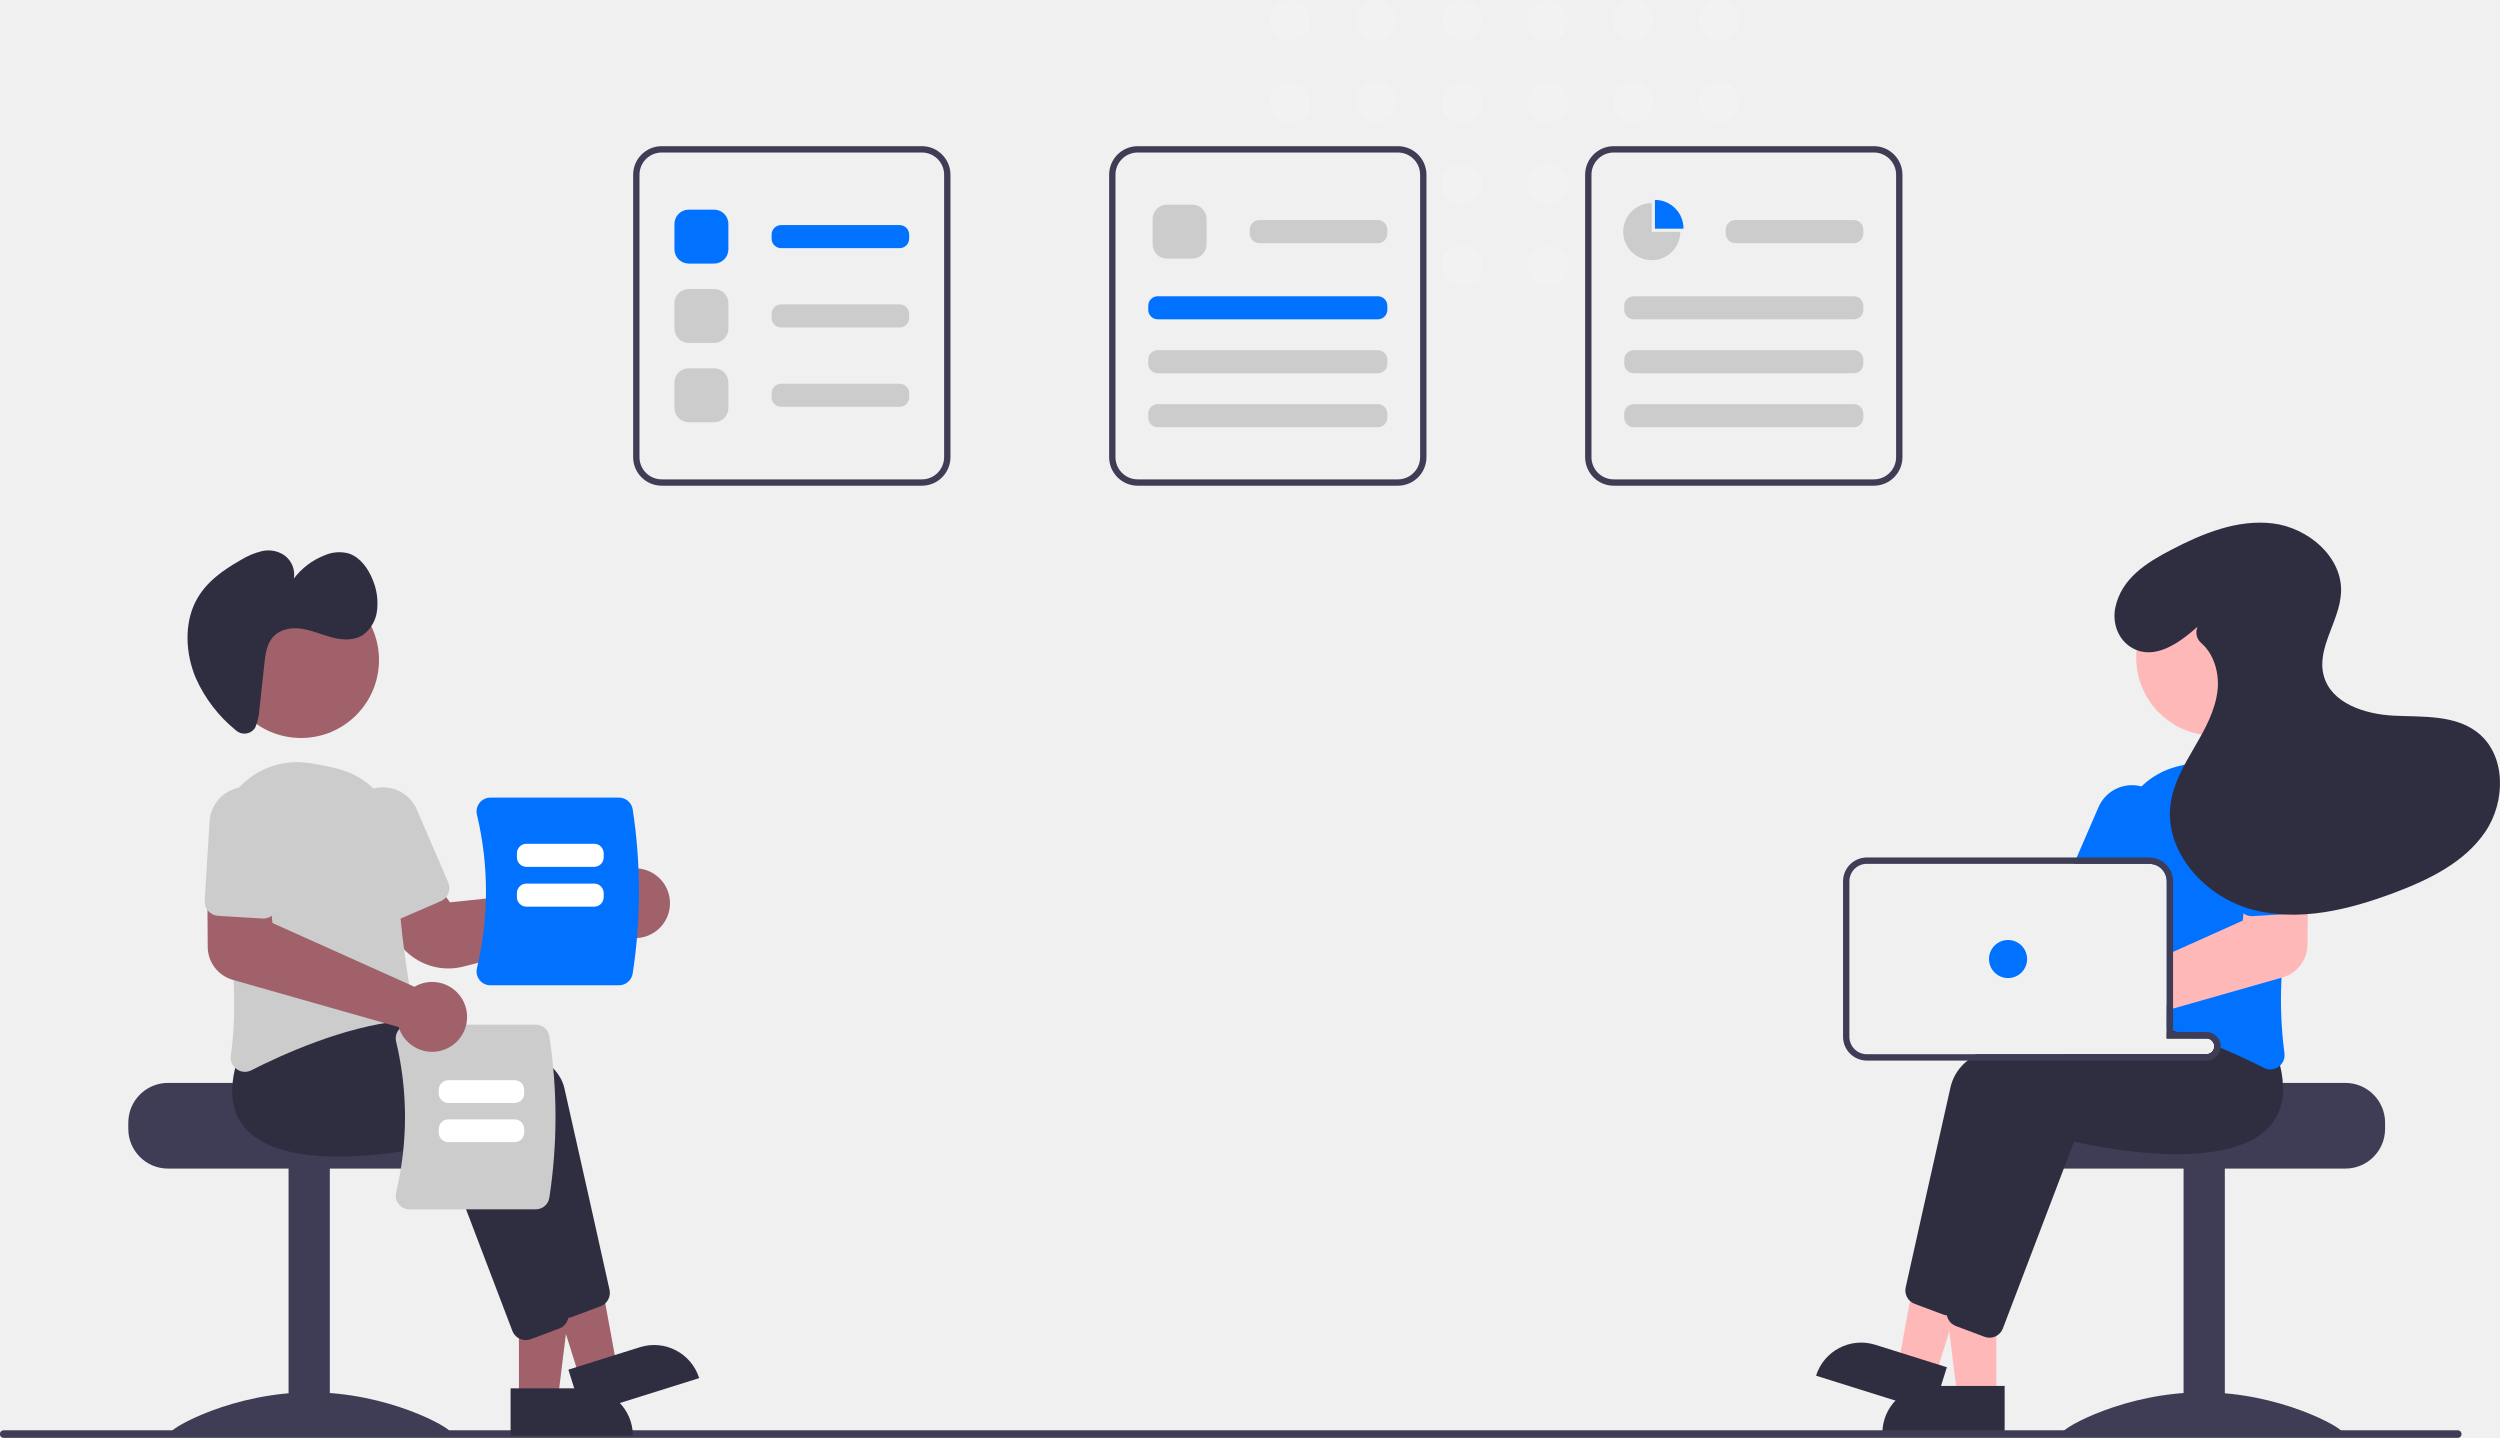
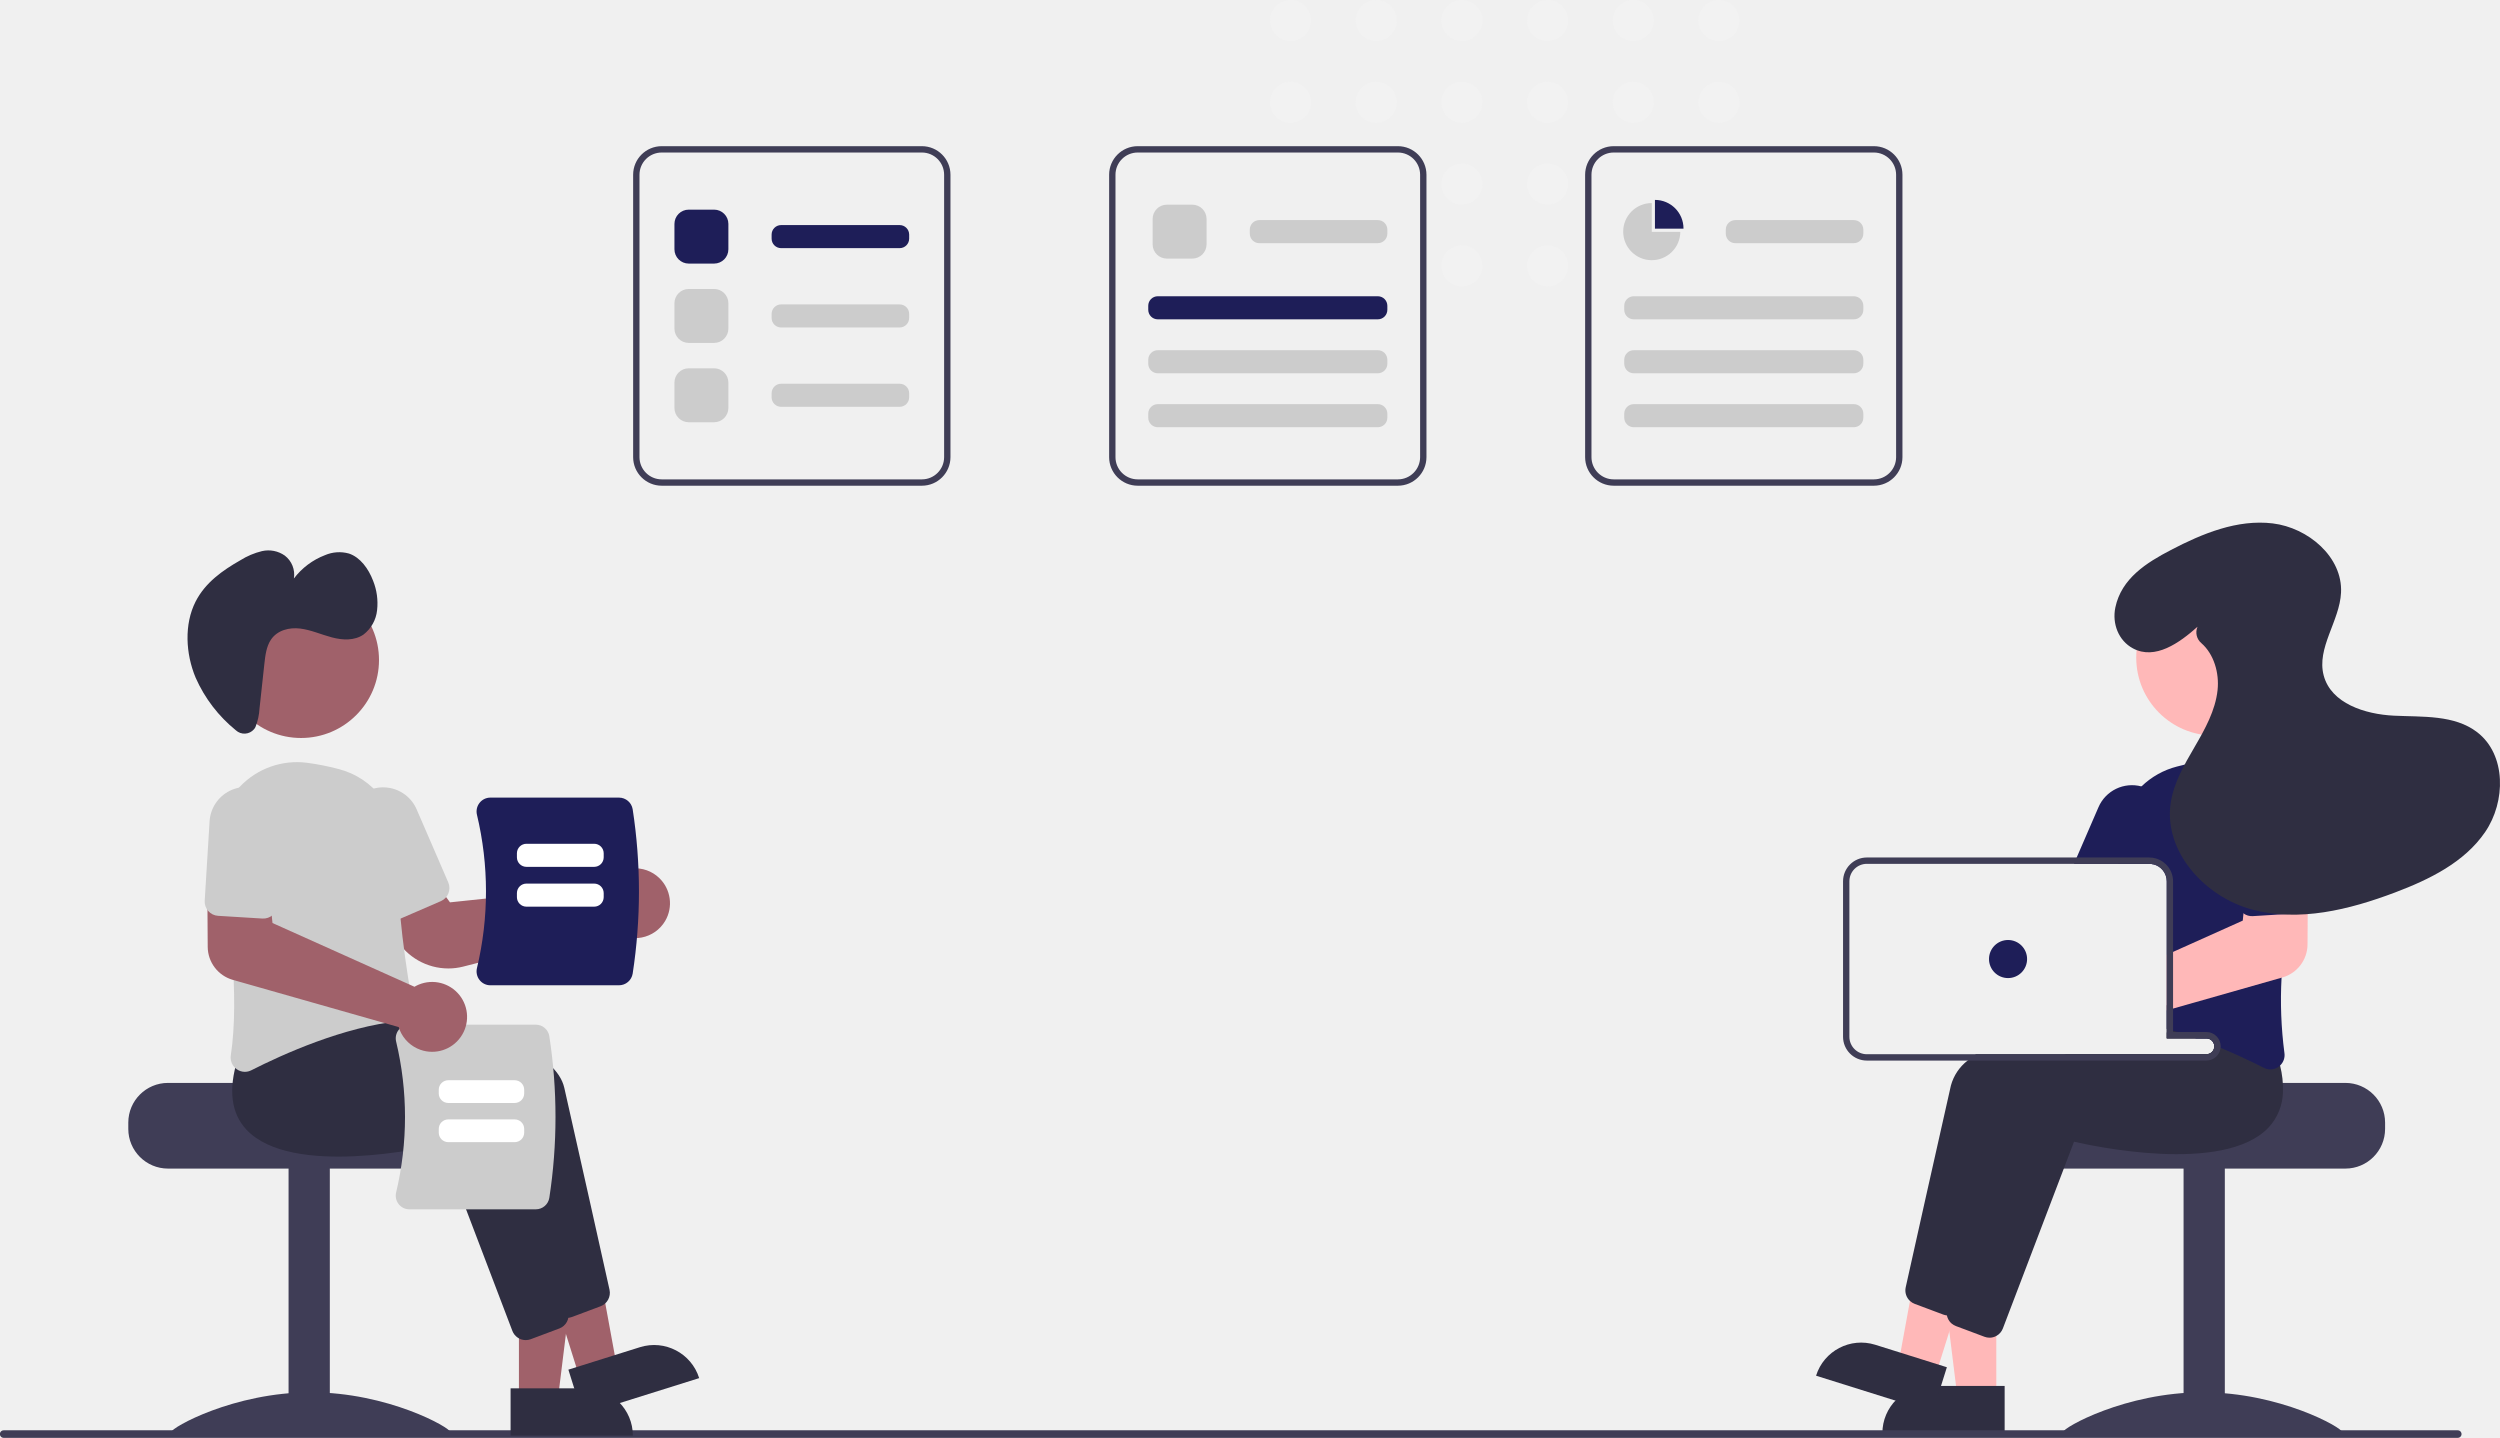
<svg xmlns="http://www.w3.org/2000/svg" id="bf042621-51ff-4860-a13c-709397cb72f6" data-name="Layer 1" width="787.827" height="453.112" viewBox="0 0 787.827 453.112">
  <circle cx="406.691" cy="6.467" r="6.467" fill="#f2f2f2" />
  <circle cx="406.691" cy="32.24" r="6.467" fill="#f2f2f2" />
  <circle cx="433.691" cy="6.467" r="6.467" fill="#f2f2f2" />
  <circle cx="433.691" cy="32.24" r="6.467" fill="#f2f2f2" />
  <circle cx="460.691" cy="6.467" r="6.467" fill="#f2f2f2" />
  <circle cx="460.691" cy="32.24" r="6.467" fill="#f2f2f2" />
  <circle cx="460.691" cy="58.013" r="6.467" fill="#f2f2f2" />
  <circle cx="460.691" cy="83.787" r="6.467" fill="#f2f2f2" />
  <circle cx="487.691" cy="6.467" r="6.467" fill="#f2f2f2" />
  <circle cx="487.691" cy="32.24" r="6.467" fill="#f2f2f2" />
  <circle cx="487.691" cy="58.013" r="6.467" fill="#f2f2f2" />
  <circle cx="487.691" cy="83.787" r="6.467" fill="#f2f2f2" />
  <circle cx="514.691" cy="6.467" r="6.467" fill="#f2f2f2" />
  <circle cx="514.691" cy="32.24" r="6.467" fill="#f2f2f2" />
  <circle cx="541.691" cy="6.467" r="6.467" fill="#f2f2f2" />
  <circle cx="541.691" cy="32.24" r="6.467" fill="#f2f2f2" />
  <path d="M945.2,564.702H897.191c0,1.38-49.48,2.5-49.48,2.5a12.86,12.86,0,0,0-2.11,2,12.41,12.41,0,0,0-2.9,8v2a12.505,12.505,0,0,0,12.5,12.5h90a12.511,12.511,0,0,0,12.5-12.5v-2A12.517,12.517,0,0,0,945.2,564.702Z" transform="translate(-206.0863 -223.444)" fill="#3f3d56" />
  <rect x="688.109" y="367.762" width="13" height="84" fill="#3f3d56" />
  <path d="M944.196,674.749c0,1.405-19.699.543-44,.543s-44,.861-44-.543,19.699-12.543,44-12.543S944.196,673.345,944.196,674.749Z" transform="translate(-206.0863 -223.444)" fill="#3f3d56" />
  <polygon points="629.1 440.257 616.84 440.256 611.007 392.968 629.102 392.969 629.1 440.257" fill="#ffb8b8" />
  <path d="M608.083,436.753h23.644a0,0,0,0,1,0,0v14.887a0,0,0,0,1,0,0H593.196a0,0,0,0,1,0,0v0A14.887,14.887,0,0,1,608.083,436.753Z" fill="#2f2e41" />
  <polygon points="609.962 433.414 598.265 429.743 606.857 382.878 624.121 388.296 609.962 433.414" fill="#ffb8b8" />
  <path d="M794.615,648.193h23.644a0,0,0,0,1,0,0v14.887a0,0,0,0,1,0,0H779.728a0,0,0,0,1,0,0v0A14.887,14.887,0,0,1,794.615,648.193Z" transform="translate(26.87877 -432.5975) rotate(17.42262)" fill="#2f2e41" />
  <path d="M912.367,556.505a37.871,37.871,0,0,0-1.52-7.02l-2.29-2.88-5.96-7.48-.26.01c-.44.02-2.271.12-5.1.34h-.03c-1.75.14-3.89.32-6.32.55-.64.07-1.31.13-2,.2v10.44h12.5a2.504,2.504,0,0,1,2.48,2.18c.01.11.02.21.02.32a2.501,2.501,0,0,1-2.5,2.5h-72.6a28.406,28.406,0,0,0-2.66,2,14.882,14.882,0,0,0-5.25,7.86c-4.24,18.64-11.97,53.4-14.25,63.61a4.538,4.538,0,0,0,1.35,4.28,4.436,4.436,0,0,0,1.47.91l9.02,3.38a4.793,4.793,0,0,0,1.15.27c.05,0,.09.01.14.01a2.614,2.614,0,0,0,.28.01,4.532,4.532,0,0,0,4.21-2.9l7.12-18.68,10.97-28.8,4.34-11.39c5.03,1.18,47.23,10.52,61.36-4.53a16.068,16.068,0,0,0,3.24-5.11A20.802,20.802,0,0,0,912.367,556.505Z" transform="translate(-206.0863 -223.444)" fill="#2f2e41" />
  <path d="M924.607,559.225c-.22-.89-.47-1.81-.76-2.74l-8.25-10.36-.26.01c-.521.03-2.99.16-6.78.47-4.3.36-10.31.94-17.06,1.85-.2.02-.41.05-.61.08-.66.09-1.33.18-2,.28v1.85h12.5a2.504,2.504,0,0,1,2.48,2.18c.01.11.02.21.02.32a2.501,2.501,0,0,1-2.5,2.5H857.207c-1.93.63-3.79,1.29-5.57,2-9.34,3.7-16.33,8.55-17.76,14.86-.48,2.12-1.01,4.45-1.57,6.93-2.08,9.22-4.61,20.51-6.9,30.77v.01c-.47,2.12-.94,4.18-1.39,6.18-1.91,8.6-3.53,15.89-4.39,19.72-.02.11-.04.21-.06.32v.02a4.667,4.667,0,0,0,.28,2.29l.01.01v.01a4.43,4.43,0,0,0,1.3,1.79,4.593,4.593,0,0,0,1.29.75l9.02,3.38a4.58,4.58,0,0,0,1.57.29,4.435,4.435,0,0,0,2.15-.55,4.501,4.501,0,0,0,2.06-2.35l19.42-50.96,3.01-7.91c5.03,1.18,47.23,10.51,61.36-4.53a16.891,16.891,0,0,0,4.48-11.07A29.686,29.686,0,0,0,924.607,559.225Z" transform="translate(-206.0863 -223.444)" fill="#2f2e41" />
-   <path d="M923.497,471.005c-.16-.19-.33-.38-.51-.56a24.472,24.472,0,0,0-20.97-7.39,79.362,79.362,0,0,0-9.91,1.95,24.981,24.981,0,0,0-11.18,6.27,24.414,24.414,0,0,0-7.41,18.2c.04,1.37.05,2.77.03,4.19,0,.66-.01,1.33-.02,2h9.86a5.32,5.32,0,0,1,1.27.15,5.511,5.511,0,0,1,4.23,5.35v46.52c.67.19,1.34.38,2,.58.21.07.41.13.61.19.23.07.46.14.68.21q3.045.945,5.95,2h3.26a2.504,2.504,0,0,1,2.48,2.18c.68.27,1.34.54,1.99.81,2.31.96,4.5,1.92,6.51,2.85,2.71,1.24,5.12,2.42,7.14,3.45a4.587,4.587,0,0,0,2.05.5,4.404,4.404,0,0,0,2.6-.86,5.531,5.531,0,0,0,.45-.37,4.505,4.505,0,0,0,1.37-3.98,128.087,128.087,0,0,1-.9-23.7c.28-6.65.88-13.47,1.66-20.06.42-3.57.89-7.07,1.38-10.44.47-3.22.97-6.31,1.46-9.23A24.607,24.607,0,0,0,923.497,471.005Z" transform="translate(-206.0863 -223.444)" fill="#0072ff" />
-   <path d="M882.507,471.825a11.859,11.859,0,0,0-1.58-.55,11.499,11.499,0,0,0-13.54,6.53l-6.87,15.86-.86,2h23.73a5.32,5.32,0,0,1,1.27.15l.8-1.85,3.04-7.02A11.512,11.512,0,0,0,882.507,471.825Z" transform="translate(-206.0863 -223.444)" fill="#0072ff" />
+   <path d="M923.497,471.005c-.16-.19-.33-.38-.51-.56a24.472,24.472,0,0,0-20.97-7.39,79.362,79.362,0,0,0-9.91,1.95,24.981,24.981,0,0,0-11.18,6.27,24.414,24.414,0,0,0-7.41,18.2c.04,1.37.05,2.77.03,4.19,0,.66-.01,1.33-.02,2h9.86a5.32,5.32,0,0,1,1.27.15,5.511,5.511,0,0,1,4.23,5.35v46.52c.67.19,1.34.38,2,.58.21.07.41.13.61.19.23.07.46.14.68.21q3.045.945,5.95,2h3.26a2.504,2.504,0,0,1,2.48,2.18c.68.27,1.34.54,1.99.81,2.31.96,4.5,1.92,6.51,2.85,2.71,1.24,5.12,2.42,7.14,3.45a4.587,4.587,0,0,0,2.05.5,4.404,4.404,0,0,0,2.6-.86,5.531,5.531,0,0,0,.45-.37,4.505,4.505,0,0,0,1.37-3.98,128.087,128.087,0,0,1-.9-23.7c.28-6.65.88-13.47,1.66-20.06.42-3.57.89-7.07,1.38-10.44.47-3.22.97-6.31,1.46-9.23A24.607,24.607,0,0,0,923.497,471.005Z" transform="translate(-206.0863 -223.444)" fill="#1e1e58" />
+   <path d="M882.507,471.825a11.859,11.859,0,0,0-1.58-.55,11.499,11.499,0,0,0-13.54,6.53l-6.87,15.86-.86,2h23.73a5.32,5.32,0,0,1,1.27.15l.8-1.85,3.04-7.02A11.512,11.512,0,0,0,882.507,471.825Z" transform="translate(-206.0863 -223.444)" fill="#1e1e58" />
  <circle cx="697.756" cy="207.242" r="24.561" fill="#ffb8b8" />
  <path d="M928.117,501.045l-14.02.38-1.02,9.85-.23,2.28-21.96,9.86-2,.9v17.53l2-.57,6.32-1.8h.03l27.84-7.93.32-.09a10.879,10.879,0,0,0,7.86-10.35l.07-11.63.06-8.57Z" transform="translate(-206.0863 -223.444)" fill="#ffb8b8" />
-   <path d="M932.677,481.565a11.502,11.502,0,0,0-22.96,1.41l1.53,24.96a4.486,4.486,0,0,0,1.83,3.34,4.435,4.435,0,0,0,2.94.87l10.72-.66,3.25-.2a4.385,4.385,0,0,0,3.1-1.51,3.137,3.137,0,0,0,.24-.3,4.469,4.469,0,0,0,.88-2.96Z" transform="translate(-206.0863 -223.444)" fill="#0072ff" />
+   <path d="M932.677,481.565a11.502,11.502,0,0,0-22.96,1.41l1.53,24.96a4.486,4.486,0,0,0,1.83,3.34,4.435,4.435,0,0,0,2.94.87l10.72-.66,3.25-.2a4.385,4.385,0,0,0,3.1-1.51,3.137,3.137,0,0,0,.24-.3,4.469,4.469,0,0,0,.88-2.96Z" transform="translate(-206.0863 -223.444)" fill="#1e1e58" />
  <path d="M892.177,548.665h-1.29v-.13c-.66.09-1.33.18-2,.28v1.85h9.24Q895.217,549.615,892.177,548.665Zm0,0h-1.29v-.13c-.66.09-1.33.18-2,.28v1.85h9.24Q895.217,549.615,892.177,548.665Zm9.21,0h-10.5v-47.5a7.511,7.511,0,0,0-5.43-7.2,7.051,7.051,0,0,0-2.07-.3h-89a7.509,7.509,0,0,0-7.5,7.5v49a7.503,7.503,0,0,0,7.5,7.5h107a4.505,4.505,0,0,0,4.47-4.01,3.903,3.903,0,0,0,.03-.49A4.507,4.507,0,0,0,901.387,548.665Zm2.5,4.5a2.501,2.501,0,0,1-2.5,2.5h-107a5.503,5.503,0,0,1-5.5-5.5v-49a5.503,5.503,0,0,1,5.5-5.5h89a5.32,5.32,0,0,1,1.27.15,5.511,5.511,0,0,1,4.23,5.35v49.5h12.5a2.504,2.504,0,0,1,2.48,2.18C903.877,552.955,903.887,553.055,903.887,553.165Zm-11.71-4.5h-1.29v-.13c-.66.09-1.33.18-2,.28v1.85h9.24Q895.217,549.615,892.177,548.665Z" transform="translate(-206.0863 -223.444)" fill="#3f3d56" />
-   <circle cx="632.797" cy="302.223" r="6" fill="#0072ff" />
+   <circle cx="632.797" cy="302.223" r="6" fill="#1e1e58" />
  <path d="M898.598,420.943c-5.705,5.096-13.354,10.566-20.339,6.833-4.587-2.452-6.629-7.828-5.558-12.917,1.926-9.152,9.838-14.097,17.499-18.095,9.959-5.197,20.949-9.729,32.1-8.378s22.047,10.566,21.521,21.787c-.423,9.024-7.792,17.442-5.459,26.169,2.348,8.783,13.008,12.184,22.089,12.631s19.077-.327,26.28,5.219c9.189,7.076,9.042,21.872,2.5,31.449s-17.588,14.966-28.439,19.063c-14.376,5.428-30.177,9.349-45.017,5.359s-27.83-18.227-25.654-33.439c.919-6.425,4.3-12.193,7.562-17.805s6.544-11.463,7.229-17.917c.571-5.379-1.138-11.316-5.105-14.781a4.437,4.437,0,0,1-1.256-5.067Z" transform="translate(-206.0863 -223.444)" fill="#2f2e41" />
  <path d="M207.277,676.556H980.571a1.191,1.191,0,1,0,0-2.381H207.277a1.191,1.191,0,1,0,0,2.381Z" transform="translate(-206.0863 -223.444)" fill="#3f3d56" />
  <path d="M246.516,577.202v2a12.511,12.511,0,0,0,12.5,12.5h90a12.505,12.505,0,0,0,12.5-12.5v-2a12.41,12.41,0,0,0-2.9-8,12.86,12.86,0,0,0-2.11-2s-49.48-1.12-49.48-2.5H259.016A12.517,12.517,0,0,0,246.516,577.202Z" transform="translate(-206.0863 -223.444)" fill="#3f3d56" />
  <rect x="297.021" y="591.206" width="13" height="84" transform="translate(400.9559 1042.968) rotate(-180)" fill="#3f3d56" />
  <path d="M260.021,674.749c0,1.405,19.699.543,44,.543s44,.861,44-.543-19.699-12.543-44-12.543S260.021,673.345,260.021,674.749Z" transform="translate(-206.0863 -223.444)" fill="#3f3d56" />
  <polygon points="163.53 441.018 175.79 441.018 181.622 393.73 163.528 393.731 163.53 441.018" fill="#a0616a" />
  <path d="M366.99,660.959h38.531a0,0,0,0,1,0,0v14.887a0,0,0,0,1,0,0H381.876a14.887,14.887,0,0,1-14.887-14.887v0A0,0,0,0,1,366.99,660.959Z" transform="translate(566.4541 1113.343) rotate(179.9974)" fill="#2f2e41" />
  <polygon points="182.668 434.176 194.365 430.505 185.773 383.64 168.509 389.058 182.668 434.176" fill="#a0616a" />
  <path d="M386.544,648.955h38.531a0,0,0,0,1,0,0V663.841a0,0,0,0,1,0,0H401.43a14.887,14.887,0,0,1-14.887-14.887v0a0,0,0,0,1,0,0Z" transform="translate(783.451 937.7315) rotate(162.5774)" fill="#2f2e41" />
  <path d="M380.552,635.855,358.125,576.984c-5.031,1.182-47.227,10.519-61.359-4.528-4.843-5.157-5.788-12.629-2.808-22.208l8.248-10.364.256.014c3.118.164,76.435,4.273,81.461,26.389,4.238,18.645,11.977,53.405,14.247,63.615a4.516,4.516,0,0,1-2.814,5.184l-9.019,3.382a4.462,4.462,0,0,1-1.572.286A4.513,4.513,0,0,1,380.552,635.855Z" transform="translate(-206.0863 -223.444)" fill="#2f2e41" />
  <path d="M367.552,642.855,345.125,583.984c-5.032,1.182-47.227,10.518-61.359-4.528-4.843-5.157-5.788-12.629-2.808-22.208l8.248-10.364.256.014c3.118.164,76.435,4.273,81.461,26.389,4.238,18.645,11.977,53.405,14.247,63.615a4.516,4.516,0,0,1-2.814,5.184l-9.019,3.382a4.462,4.462,0,0,1-1.572.286A4.513,4.513,0,0,1,367.552,642.855Z" transform="translate(-206.0863 -223.444)" fill="#2f2e41" />
  <path d="M347.379,528.637a19.196,19.196,0,0,1-16.485-9.372l-7.123-12.066,16.929-9.253,7.188,9.856,48.774-5.139a10.559,10.559,0,0,1,.799-1.234h0a11.016,11.016,0,0,1,7.873-4.314,10.893,10.893,0,0,1,8.493,3.012A11.023,11.023,0,0,1,415.688,513.692a11.004,11.004,0,0,1-16.113,3.151,10.402,10.402,0,0,1-.823-.7l-46.715,11.911A18.837,18.837,0,0,1,347.379,528.637Z" transform="translate(-206.0863 -223.444)" fill="#a0616a" />
  <path d="M280.641,560.356a4.507,4.507,0,0,1-1.819-4.349c2.782-18.343-.419-44.619-3.595-63.433A24.795,24.795,0,0,1,302.787,463.813a79.868,79.868,0,0,1,9.913,1.954h0a24.596,24.596,0,0,1,18.582,24.468c-.475,18.154,3.211,40.806,4.818,49.701a4.519,4.519,0,0,1-.834,3.511,4.392,4.392,0,0,1-3.095,1.75c-17.808,1.817-37.012,10.502-46.875,15.517a4.501,4.501,0,0,1-2.05.501A4.429,4.429,0,0,1,280.641,560.356Z" transform="translate(-206.0863 -223.444)" fill="#ccc" />
  <path d="M328.712,513.045a4.471,4.471,0,0,1-2.474-2.397l-9.931-22.942a11.5,11.5,0,1,1,21.107-9.136l9.932,22.942a4.506,4.506,0,0,1-2.342,5.917l-12.848,5.562a4.469,4.469,0,0,1-3.444.055Z" transform="translate(-206.0863 -223.444)" fill="#ccc" />
  <circle cx="94.873" cy="208.003" r="24.561" fill="#a0616a" />
  <path d="M286.117,453.268a3.974,3.974,0,0,1-5.69.327,44.426,44.426,0,0,1-12.672-16.549c-3.193-7.611-3.661-16.899-.027-24.033,3.072-6.031,8.587-9.87,14.092-13.007a22.993,22.993,0,0,1,6.848-2.894,8.994,8.994,0,0,1,7.154,1.407,7.544,7.544,0,0,1,2.878,7.227,22.354,22.354,0,0,1,9.802-7.357,11.365,11.365,0,0,1,7.554-.506c3.536,1.18,6.153,4.75,7.609,8.586a19.141,19.141,0,0,1,1.255,9.264,11.129,11.129,0,0,1-4.269,7.671c-2.884,1.99-6.599,1.788-9.953.907s-6.609-2.374-10.021-2.79-7.194.486-9.227,3.53c-1.432,2.143-1.769,4.967-2.061,7.658l-1.519,13.999a18.548,18.548,0,0,1-1.278,5.84A3.251,3.251,0,0,1,286.117,453.268Z" transform="translate(-206.0863 -223.444)" fill="#2f2e41" />
  <path d="M374.954,604.538H335.082a4.247,4.247,0,0,1-3.355-1.626,4.318,4.318,0,0,1-.807-3.705,102.328,102.328,0,0,0-0-47.525,4.319,4.319,0,0,1,.807-3.705,4.247,4.247,0,0,1,3.355-1.626h39.873a4.303,4.303,0,0,1,4.237,3.606,167.506,167.506,0,0,1,0,50.975A4.303,4.303,0,0,1,374.954,604.538Z" transform="translate(-206.0863 -223.444)" fill="#ccc" />
  <path d="M344.352,568.028v-1.172a3.003,3.003,0,0,1,3-3h20.924a3.003,3.003,0,0,1,3,3v1.172a3.003,3.003,0,0,1-3,3H347.352A3.003,3.003,0,0,1,344.352,568.028Z" transform="translate(-206.0863 -223.444)" fill="#fff" />
  <path d="M344.352,580.373v-1.172a3.003,3.003,0,0,1,3-3h20.924a3.003,3.003,0,0,1,3,3v1.172a3.003,3.003,0,0,1-3,3H347.352A3.003,3.003,0,0,1,344.352,580.373Z" transform="translate(-206.0863 -223.444)" fill="#fff" />
-   <path d="M357.214,532.285a4.391,4.391,0,0,1-.821-3.766,104.001,104.001,0,0,0-0-48.306,4.392,4.392,0,0,1,.821-3.766,4.318,4.318,0,0,1,3.41-1.652H401.152a4.373,4.373,0,0,1,4.307,3.665,170.239,170.239,0,0,1,0,51.813,4.373,4.373,0,0,1-4.307,3.665H360.625A4.318,4.318,0,0,1,357.214,532.285Z" transform="translate(-206.0863 -223.444)" fill="#0072ff" />
+   <path d="M357.214,532.285a4.391,4.391,0,0,1-.821-3.766,104.001,104.001,0,0,0-0-48.306,4.392,4.392,0,0,1,.821-3.766,4.318,4.318,0,0,1,3.41-1.652H401.152a4.373,4.373,0,0,1,4.307,3.665,170.239,170.239,0,0,1,0,51.813,4.373,4.373,0,0,1-4.307,3.665H360.625A4.318,4.318,0,0,1,357.214,532.285Z" transform="translate(-206.0863 -223.444)" fill="#1e1e58" />
  <path d="M393.331,496.617H371.982a3.003,3.003,0,0,1-3-3v-1.274a3.003,3.003,0,0,1,3-3h21.349a3.003,3.003,0,0,1,3,3v1.274A3.003,3.003,0,0,1,393.331,496.617Z" transform="translate(-206.0863 -223.444)" fill="#fff" />
  <path d="M393.331,509.164H371.982a3.003,3.003,0,0,1-3-3V504.89a3.003,3.003,0,0,1,3-3h21.349a3.003,3.003,0,0,1,3,3V506.164A3.003,3.003,0,0,1,393.331,509.164Z" transform="translate(-206.0863 -223.444)" fill="#fff" />
  <path d="M338.619,554.283a11.019,11.019,0,0,1-6.534-6.158,10.259,10.259,0,0,1-.359-1.019l-52.322-14.893a10.88,10.88,0,0,1-7.861-10.343l-.128-20.202,19.286.516,1.257,12.134L336.699,534.406a10.567,10.567,0,0,1,1.312-.665h0a11.01,11.01,0,1,1,.609,20.541Z" transform="translate(-206.0863 -223.444)" fill="#a0616a" />
  <path d="M271.716,510.538a4.471,4.471,0,0,1-1.12-3.258l1.534-24.953a11.5,11.5,0,1,1,22.956,1.412L293.552,508.692a4.506,4.506,0,0,1-4.768,4.215l-13.974-.859a4.469,4.469,0,0,1-3.095-1.511Z" transform="translate(-206.0863 -223.444)" fill="#ccc" />
  <path d="M496.608,376.508h-82a9.01,9.01,0,0,1-9-9v-89a9.01,9.01,0,0,1,9-9h82a9.01,9.01,0,0,1,9,9v89A9.01,9.01,0,0,1,496.608,376.508Zm-82-105a7.008,7.008,0,0,0-7,7v89a7.008,7.008,0,0,0,7,7h82a7.008,7.008,0,0,0,7-7v-89a7.008,7.008,0,0,0-7-7Z" transform="translate(-206.0863 -223.444)" fill="#3f3d56" />
  <path d="M646.608,376.508h-82a9.01,9.01,0,0,1-9-9v-89a9.01,9.01,0,0,1,9-9h82a9.01,9.01,0,0,1,9,9v89A9.01,9.01,0,0,1,646.608,376.508Zm-82-105a7.008,7.008,0,0,0-7,7v89a7.008,7.008,0,0,0,7,7h82a7.008,7.008,0,0,0,7-7v-89a7.008,7.008,0,0,0-7-7Z" transform="translate(-206.0863 -223.444)" fill="#3f3d56" />
-   <path d="M431.123,306.508h-8a4.505,4.505,0,0,1-4.5-4.5v-8a4.505,4.505,0,0,1,4.5-4.5h8a4.505,4.505,0,0,1,4.5,4.5v8A4.505,4.505,0,0,1,431.123,306.508Z" transform="translate(-206.0863 -223.444)" fill="#0072ff" />
+   <path d="M431.123,306.508h-8a4.505,4.505,0,0,1-4.5-4.5v-8a4.505,4.505,0,0,1,4.5-4.5h8a4.505,4.505,0,0,1,4.5,4.5v8A4.505,4.505,0,0,1,431.123,306.508Z" transform="translate(-206.0863 -223.444)" fill="#1e1e58" />
  <path d="M431.123,331.508h-8a4.505,4.505,0,0,1-4.5-4.5v-8a4.505,4.505,0,0,1,4.5-4.5h8a4.505,4.505,0,0,1,4.5,4.5v8A4.505,4.505,0,0,1,431.123,331.508Z" transform="translate(-206.0863 -223.444)" fill="#ccc" />
-   <path d="M489.593,301.645H452.244a3.003,3.003,0,0,1-3-3v-1.274a3.003,3.003,0,0,1,3-3h37.349a3.003,3.003,0,0,1,3,3v1.274A3.003,3.003,0,0,1,489.593,301.645Z" transform="translate(-206.0863 -223.444)" fill="#0072ff" />
+   <path d="M489.593,301.645H452.244a3.003,3.003,0,0,1-3-3v-1.274a3.003,3.003,0,0,1,3-3h37.349a3.003,3.003,0,0,1,3,3v1.274A3.003,3.003,0,0,1,489.593,301.645Z" transform="translate(-206.0863 -223.444)" fill="#1e1e58" />
  <path d="M581.813,304.939h-8a4.505,4.505,0,0,1-4.5-4.5v-8a4.505,4.505,0,0,1,4.5-4.5h8a4.505,4.505,0,0,1,4.5,4.5v8A4.505,4.505,0,0,1,581.813,304.939Z" transform="translate(-206.0863 -223.444)" fill="#ccc" />
  <path d="M640.283,300.076H602.934a3.003,3.003,0,0,1-3-3v-1.274a3.003,3.003,0,0,1,3-3h37.349a3.003,3.003,0,0,1,3,3v1.274A3.003,3.003,0,0,1,640.283,300.076Z" transform="translate(-206.0863 -223.444)" fill="#ccc" />
-   <path d="M640.283,324.076H570.934a3.003,3.003,0,0,1-3-3v-1.274a3.003,3.003,0,0,1,3-3h69.349a3.003,3.003,0,0,1,3,3v1.274A3.003,3.003,0,0,1,640.283,324.076Z" transform="translate(-206.0863 -223.444)" fill="#0072ff" />
+   <path d="M640.283,324.076H570.934a3.003,3.003,0,0,1-3-3v-1.274a3.003,3.003,0,0,1,3-3h69.349a3.003,3.003,0,0,1,3,3v1.274A3.003,3.003,0,0,1,640.283,324.076Z" transform="translate(-206.0863 -223.444)" fill="#1e1e58" />
  <path d="M640.283,341.076H570.934a3.003,3.003,0,0,1-3-3v-1.274a3.003,3.003,0,0,1,3-3h69.349a3.003,3.003,0,0,1,3,3v1.274A3.003,3.003,0,0,1,640.283,341.076Z" transform="translate(-206.0863 -223.444)" fill="#ccc" />
  <path d="M640.283,358.076H570.934a3.003,3.003,0,0,1-3-3v-1.274a3.003,3.003,0,0,1,3-3h69.349a3.003,3.003,0,0,1,3,3v1.274A3.003,3.003,0,0,1,640.283,358.076Z" transform="translate(-206.0863 -223.444)" fill="#ccc" />
  <path d="M796.608,376.508h-82a9.01,9.01,0,0,1-9-9v-89a9.01,9.01,0,0,1,9-9h82a9.01,9.01,0,0,1,9,9v89A9.01,9.01,0,0,1,796.608,376.508Zm-82-105a7.008,7.008,0,0,0-7,7v89a7.008,7.008,0,0,0,7,7h82a7.008,7.008,0,0,0,7-7v-89a7.008,7.008,0,0,0-7-7Z" transform="translate(-206.0863 -223.444)" fill="#3f3d56" />
  <path d="M790.283,300.076H752.934a3.003,3.003,0,0,1-3-3v-1.274a3.003,3.003,0,0,1,3-3h37.349a3.003,3.003,0,0,1,3,3v1.274A3.003,3.003,0,0,1,790.283,300.076Z" transform="translate(-206.0863 -223.444)" fill="#ccc" />
  <path d="M790.283,324.076H720.934a3.003,3.003,0,0,1-3-3v-1.274a3.003,3.003,0,0,1,3-3h69.349a3.003,3.003,0,0,1,3,3v1.274A3.003,3.003,0,0,1,790.283,324.076Z" transform="translate(-206.0863 -223.444)" fill="#ccc" />
  <path d="M790.283,341.076H720.934a3.003,3.003,0,0,1-3-3v-1.274a3.003,3.003,0,0,1,3-3h69.349a3.003,3.003,0,0,1,3,3v1.274A3.003,3.003,0,0,1,790.283,341.076Z" transform="translate(-206.0863 -223.444)" fill="#ccc" />
  <path d="M790.283,358.076H720.934a3.003,3.003,0,0,1-3-3v-1.274a3.003,3.003,0,0,1,3-3h69.349a3.003,3.003,0,0,1,3,3v1.274A3.003,3.003,0,0,1,790.283,358.076Z" transform="translate(-206.0863 -223.444)" fill="#ccc" />
  <path d="M489.593,326.645H452.244a3.003,3.003,0,0,1-3-3v-1.274a3.003,3.003,0,0,1,3-3h37.349a3.003,3.003,0,0,1,3,3v1.274A3.003,3.003,0,0,1,489.593,326.645Z" transform="translate(-206.0863 -223.444)" fill="#ccc" />
  <path d="M431.123,356.508h-8a4.505,4.505,0,0,1-4.5-4.5v-8a4.505,4.505,0,0,1,4.5-4.5h8a4.505,4.505,0,0,1,4.5,4.5v8A4.505,4.505,0,0,1,431.123,356.508Z" transform="translate(-206.0863 -223.444)" fill="#ccc" />
  <path d="M489.593,351.645H452.244a3.003,3.003,0,0,1-3-3v-1.274a3.003,3.003,0,0,1,3-3h37.349a3.003,3.003,0,0,1,3,3v1.274A3.003,3.003,0,0,1,489.593,351.645Z" transform="translate(-206.0863 -223.444)" fill="#ccc" />
-   <path d="M736.605,295.508c0-.023.003-.045.003-.068a9,9,0,0,0-9-9v9.068Z" transform="translate(-206.0863 -223.444)" fill="#0072ff" />
+   <path d="M736.605,295.508c0-.023.003-.045.003-.068a9,9,0,0,0-9-9v9.068Z" transform="translate(-206.0863 -223.444)" fill="#1e1e58" />
  <path d="M726.608,296.508V287.439a9,9,0,1,0,8.997,9.068Z" transform="translate(-206.0863 -223.444)" fill="#ccc" />
</svg>
